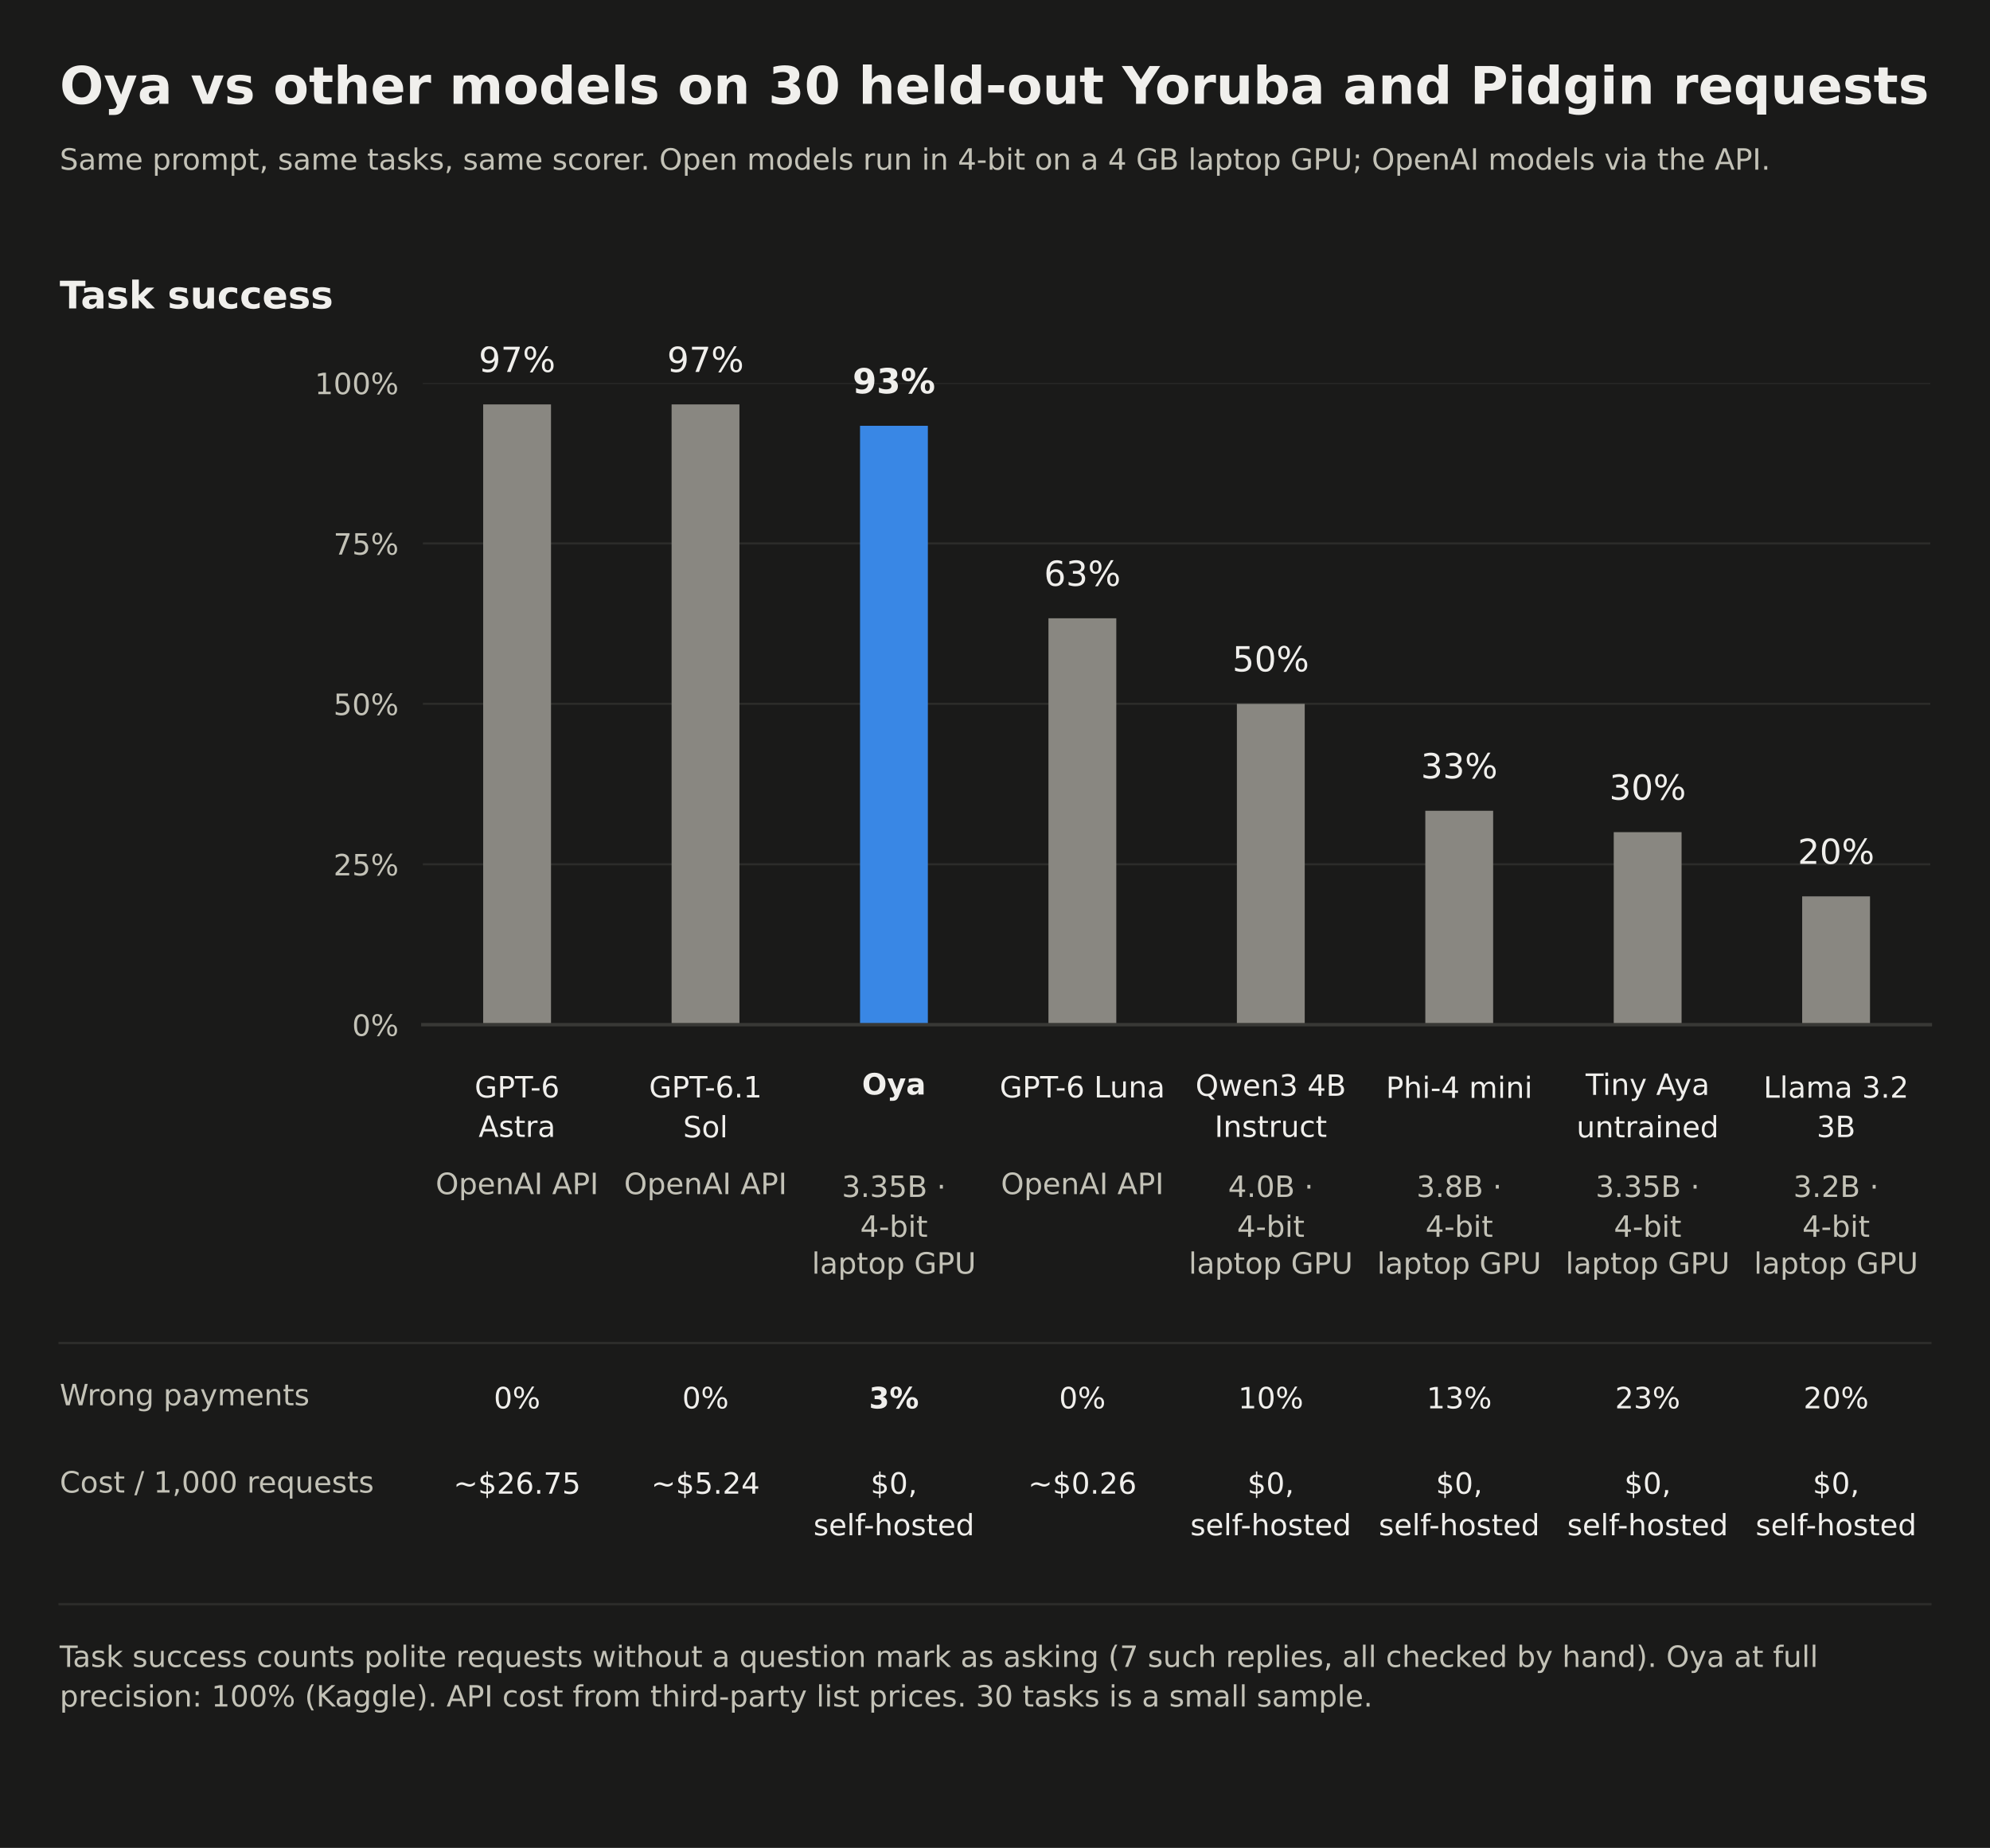
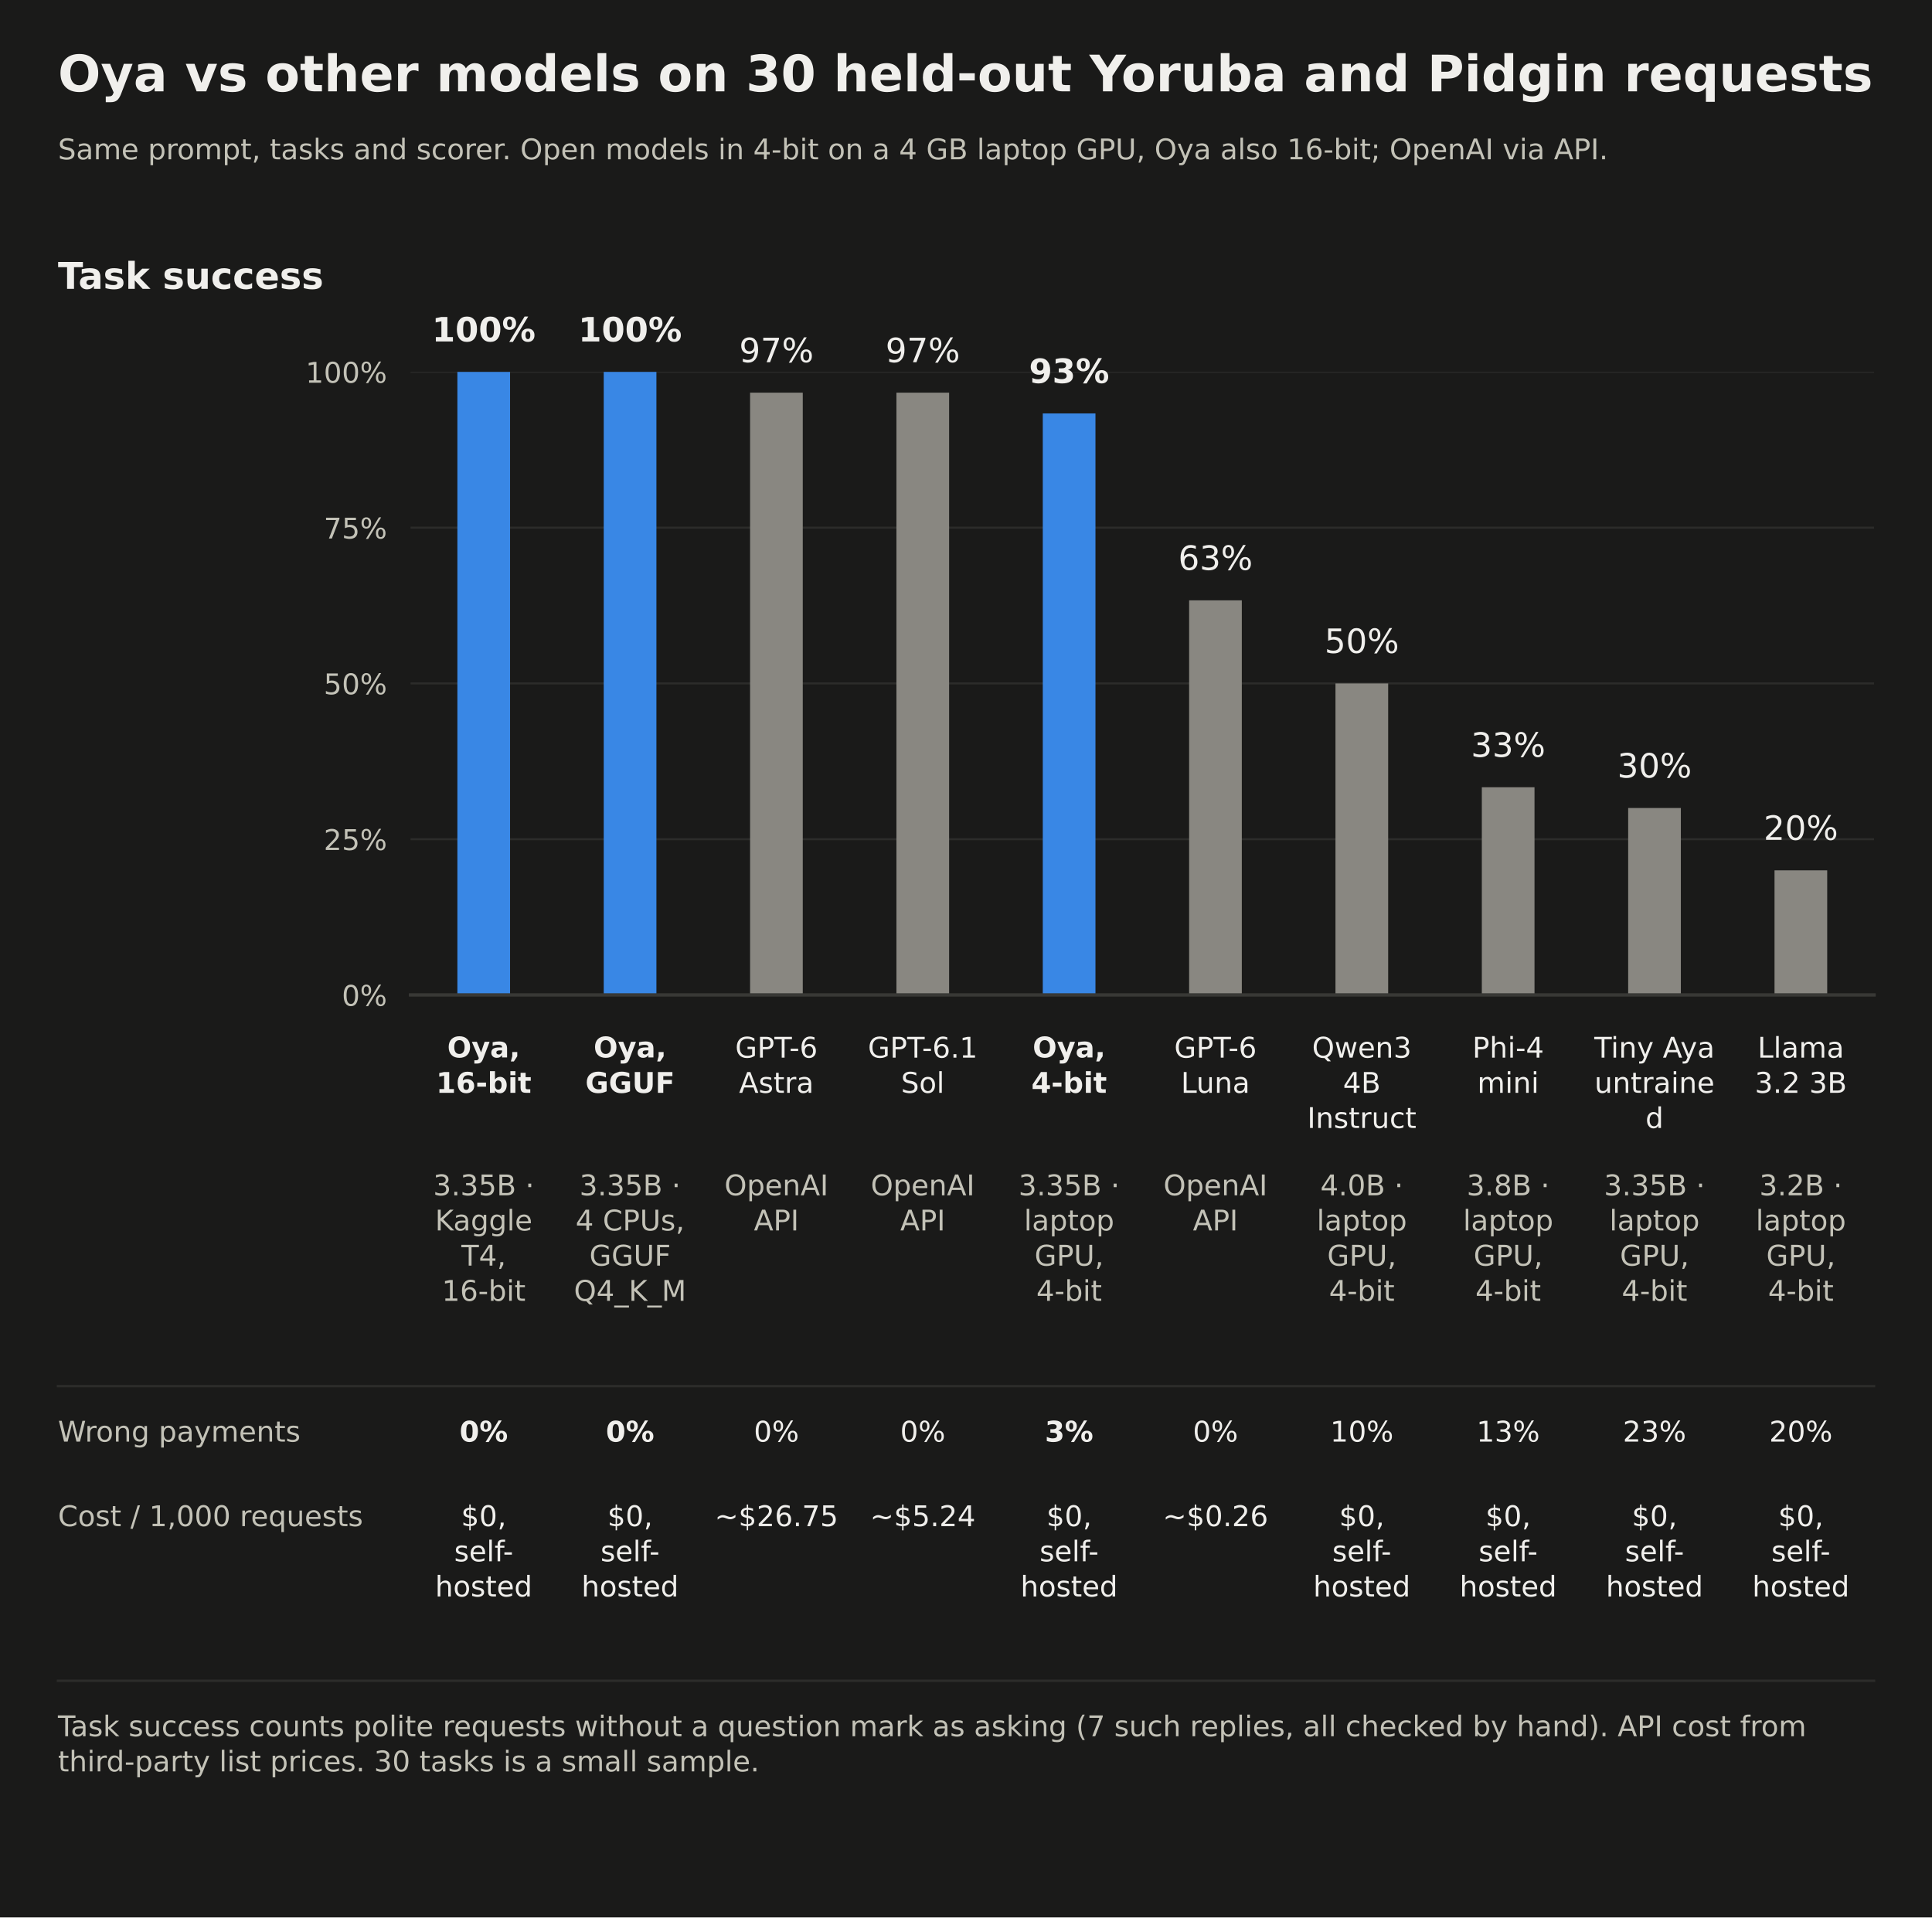
- <svg xmlns="http://www.w3.org/2000/svg" width="576pt" height="534.96pt" viewBox="0 0 576 534.96" version="1.1">
+ <svg xmlns="http://www.w3.org/2000/svg" width="576pt" height="571.68pt" viewBox="0 0 576 571.68" version="1.1">
  <defs>
    <style type="text/css">*{stroke-linejoin: round; stroke-linecap: butt}</style>
  </defs>
  <g id="figure_1">
    <g id="patch_1">
-       <path d="M 0 534.96  L 576 534.96  L 576 0  L 0 0  z " style="fill: #1a1a19" />
+       <path d="M 0 571.68  L 576 571.68  L 576 0  L 0 0  z " style="fill: #1a1a19" />
    </g>
    <g id="axes_1">
      <g id="patch_2">
        <path d="M 122.4 296.64  L 558.72 296.64  L 558.72 110.88  L 122.4 110.88  z " style="fill: #1a1a19" />
      </g>
      <g id="matplotlib.axis_1" />
      <g id="matplotlib.axis_2">
        <g id="ytick_1">
          <g id="line2d_1">
-             <path d="M 122.4 296.64  L 558.72 296.64  " clip-path="url(#pe625b1016d)" style="fill: none; stroke: #2c2c2a; stroke-width: 0.6; stroke-linecap: square" />
+             <path d="M 122.4 296.64  L 558.72 296.64  " clip-path="url(#p55d453a3bd)" style="fill: none; stroke: #2c2c2a; stroke-width: 0.6; stroke-linecap: square" />
          </g>
          <g id="line2d_2" />
          <g id="text_1">
-             <text style="font-size: 8.5px; font-family: 'DejaVu Sans'; text-anchor: end; fill: #c3c2b7" x="115.4" y="299.869" transform="rotate(-0 115.4 299.869)">0%</text>
+             <text style="font-size: 8.5px; font-family: 'DejaVu Sans'; text-anchor: end; fill: #c3c2b7" x="115.4" y="299.869" transform="rotate(-0 115.4 299.8693)">0%</text>
          </g>
        </g>
        <g id="ytick_2">
          <g id="line2d_3">
-             <path d="M 122.4 250.2  L 558.72 250.2  " clip-path="url(#pe625b1016d)" style="fill: none; stroke: #2c2c2a; stroke-width: 0.6; stroke-linecap: square" />
+             <path d="M 122.4 250.2  L 558.72 250.2  " clip-path="url(#p55d453a3bd)" style="fill: none; stroke: #2c2c2a; stroke-width: 0.6; stroke-linecap: square" />
          </g>
          <g id="line2d_4" />
          <g id="text_2">
-             <text style="font-size: 8.5px; font-family: 'DejaVu Sans'; text-anchor: end; fill: #c3c2b7" x="115.4" y="253.429" transform="rotate(-0 115.4 253.429)">25%</text>
+             <text style="font-size: 8.5px; font-family: 'DejaVu Sans'; text-anchor: end; fill: #c3c2b7" x="115.4" y="253.429" transform="rotate(-0 115.4 253.4293)">25%</text>
          </g>
        </g>
        <g id="ytick_3">
          <g id="line2d_5">
-             <path d="M 122.4 203.76  L 558.72 203.76  " clip-path="url(#pe625b1016d)" style="fill: none; stroke: #2c2c2a; stroke-width: 0.6; stroke-linecap: square" />
+             <path d="M 122.4 203.76  L 558.72 203.76  " clip-path="url(#p55d453a3bd)" style="fill: none; stroke: #2c2c2a; stroke-width: 0.6; stroke-linecap: square" />
          </g>
          <g id="line2d_6" />
          <g id="text_3">
-             <text style="font-size: 8.5px; font-family: 'DejaVu Sans'; text-anchor: end; fill: #c3c2b7" x="115.4" y="206.989" transform="rotate(-0 115.4 206.989)">50%</text>
+             <text style="font-size: 8.5px; font-family: 'DejaVu Sans'; text-anchor: end; fill: #c3c2b7" x="115.4" y="206.989" transform="rotate(-0 115.4 206.9893)">50%</text>
          </g>
        </g>
        <g id="ytick_4">
          <g id="line2d_7">
-             <path d="M 122.4 157.32  L 558.72 157.32  " clip-path="url(#pe625b1016d)" style="fill: none; stroke: #2c2c2a; stroke-width: 0.6; stroke-linecap: square" />
+             <path d="M 122.4 157.32  L 558.72 157.32  " clip-path="url(#p55d453a3bd)" style="fill: none; stroke: #2c2c2a; stroke-width: 0.6; stroke-linecap: square" />
          </g>
          <g id="line2d_8" />
          <g id="text_4">
-             <text style="font-size: 8.5px; font-family: 'DejaVu Sans'; text-anchor: end; fill: #c3c2b7" x="115.4" y="160.549" transform="rotate(-0 115.4 160.549)">75%</text>
+             <text style="font-size: 8.5px; font-family: 'DejaVu Sans'; text-anchor: end; fill: #c3c2b7" x="115.4" y="160.549" transform="rotate(-0 115.4 160.5493)">75%</text>
          </g>
        </g>
        <g id="ytick_5">
          <g id="line2d_9">
-             <path d="M 122.4 110.88  L 558.72 110.88  " clip-path="url(#pe625b1016d)" style="fill: none; stroke: #2c2c2a; stroke-width: 0.6; stroke-linecap: square" />
+             <path d="M 122.4 110.88  L 558.72 110.88  " clip-path="url(#p55d453a3bd)" style="fill: none; stroke: #2c2c2a; stroke-width: 0.6; stroke-linecap: square" />
          </g>
          <g id="line2d_10" />
          <g id="text_5">
-             <text style="font-size: 8.5px; font-family: 'DejaVu Sans'; text-anchor: end; fill: #c3c2b7" x="115.4" y="114.109" transform="rotate(-0 115.4 114.109)">100%</text>
+             <text style="font-size: 8.5px; font-family: 'DejaVu Sans'; text-anchor: end; fill: #c3c2b7" x="115.4" y="114.109" transform="rotate(-0 115.4 114.1093)">100%</text>
          </g>
        </g>
      </g>
      <g id="patch_3">
-         <path d="M 139.853 296.64  L 159.487 296.64  L 159.487 117.072  L 139.853 117.072  z " clip-path="url(#pe625b1016d)" style="fill: #898781" />
+         <path d="M 136.362 296.64  L 152.07 296.64  L 152.07 110.88  L 136.362 110.88  z " clip-path="url(#p55d453a3bd)" style="fill: #3987e5" />
      </g>
      <g id="patch_4">
-         <path d="M 194.393 296.64  L 214.027 296.64  L 214.027 117.072  L 194.393 117.072  z " clip-path="url(#pe625b1016d)" style="fill: #898781" />
+         <path d="M 179.994 296.64  L 195.702 296.64  L 195.702 110.88  L 179.994 110.88  z " clip-path="url(#p55d453a3bd)" style="fill: #3987e5" />
      </g>
      <g id="patch_5">
-         <path d="M 248.933 296.64  L 268.567 296.64  L 268.567 123.264  L 248.933 123.264  z " clip-path="url(#pe625b1016d)" style="fill: #3987e5" />
+         <path d="M 223.626 296.64  L 239.334 296.64  L 239.334 117.072  L 223.626 117.072  z " clip-path="url(#p55d453a3bd)" style="fill: #898781" />
      </g>
      <g id="patch_6">
-         <path d="M 303.473 296.64  L 323.107 296.64  L 323.107 178.992  L 303.473 178.992  z " clip-path="url(#pe625b1016d)" style="fill: #898781" />
+         <path d="M 267.258 296.64  L 282.966 296.64  L 282.966 117.072  L 267.258 117.072  z " clip-path="url(#p55d453a3bd)" style="fill: #898781" />
      </g>
      <g id="patch_7">
-         <path d="M 358.013 296.64  L 377.647 296.64  L 377.647 203.76  L 358.013 203.76  z " clip-path="url(#pe625b1016d)" style="fill: #898781" />
+         <path d="M 310.89 296.64  L 326.598 296.64  L 326.598 123.264  L 310.89 123.264  z " clip-path="url(#p55d453a3bd)" style="fill: #3987e5" />
      </g>
      <g id="patch_8">
-         <path d="M 412.553 296.64  L 432.187 296.64  L 432.187 234.72  L 412.553 234.72  z " clip-path="url(#pe625b1016d)" style="fill: #898781" />
+         <path d="M 354.522 296.64  L 370.23 296.64  L 370.23 178.992  L 354.522 178.992  z " clip-path="url(#p55d453a3bd)" style="fill: #898781" />
      </g>
      <g id="patch_9">
-         <path d="M 467.093 296.64  L 486.727 296.64  L 486.727 240.912  L 467.093 240.912  z " clip-path="url(#pe625b1016d)" style="fill: #898781" />
+         <path d="M 398.154 296.64  L 413.862 296.64  L 413.862 203.76  L 398.154 203.76  z " clip-path="url(#p55d453a3bd)" style="fill: #898781" />
      </g>
      <g id="patch_10">
-         <path d="M 521.633 296.64  L 541.267 296.64  L 541.267 259.488  L 521.633 259.488  z " clip-path="url(#pe625b1016d)" style="fill: #898781" />
+         <path d="M 441.786 296.64  L 457.494 296.64  L 457.494 234.72  L 441.786 234.72  z " clip-path="url(#p55d453a3bd)" style="fill: #898781" />
+       </g>
+       <g id="patch_11">
+         <path d="M 485.418 296.64  L 501.126 296.64  L 501.126 240.912  L 485.418 240.912  z " clip-path="url(#p55d453a3bd)" style="fill: #898781" />
+       </g>
+       <g id="patch_12">
+         <path d="M 529.05 296.64  L 544.758 296.64  L 544.758 259.488  L 529.05 259.488  z " clip-path="url(#p55d453a3bd)" style="fill: #898781" />
      </g>
      <g id="line2d_11">
        <path d="M 122.4 296.64  L 558.72 296.64  " style="fill: none; stroke: #383835; stroke-linecap: square" />
      </g>
      <g id="text_6">
-         <text style="font-size: 10px; font-family: 'DejaVu Sans'; text-anchor: middle; fill: #f0efec" x="149.67" y="107.67" transform="rotate(-0 149.67 107.6697)">97%</text>
+         <text style="font-weight: 700; font-size: 10px; font-family: 'DejaVu Sans'; text-anchor: middle; fill: #f0efec" x="144.216" y="101.8" transform="rotate(-0 144.216 101.8003)">100%</text>
      </g>
      <g id="text_7">
-         <text style="font-size: 10px; font-family: 'DejaVu Sans'; text-anchor: middle; fill: #f0efec" x="204.21" y="107.67" transform="rotate(-0 204.21 107.6697)">97%</text>
+         <text style="font-weight: 700; font-size: 10px; font-family: 'DejaVu Sans'; text-anchor: middle; fill: #f0efec" x="187.848" y="101.8" transform="rotate(-0 187.848 101.8003)">100%</text>
      </g>
      <g id="text_8">
-         <text style="font-weight: 700; font-size: 10px; font-family: 'DejaVu Sans'; text-anchor: middle; fill: #f0efec" x="258.75" y="113.862" transform="rotate(-0 258.75 113.8617)">93%</text>
+         <text style="font-size: 10px; font-family: 'DejaVu Sans'; text-anchor: middle; fill: #f0efec" x="231.48" y="107.992" transform="rotate(-0 231.48 107.9923)">97%</text>
      </g>
      <g id="text_9">
-         <text style="font-size: 10px; font-family: 'DejaVu Sans'; text-anchor: middle; fill: #f0efec" x="313.29" y="169.59" transform="rotate(-0 313.29 169.5897)">63%</text>
+         <text style="font-size: 10px; font-family: 'DejaVu Sans'; text-anchor: middle; fill: #f0efec" x="275.112" y="107.992" transform="rotate(-0 275.112 107.9923)">97%</text>
      </g>
      <g id="text_10">
-         <text style="font-size: 10px; font-family: 'DejaVu Sans'; text-anchor: middle; fill: #f0efec" x="367.83" y="194.358" transform="rotate(-0 367.83 194.3577)">50%</text>
+         <text style="font-weight: 700; font-size: 10px; font-family: 'DejaVu Sans'; text-anchor: middle; fill: #f0efec" x="318.744" y="114.184" transform="rotate(-0 318.744 114.1843)">93%</text>
      </g>
      <g id="text_11">
-         <text style="font-size: 10px; font-family: 'DejaVu Sans'; text-anchor: middle; fill: #f0efec" x="422.37" y="225.318" transform="rotate(-0 422.37 225.3177)">33%</text>
+         <text style="font-size: 10px; font-family: 'DejaVu Sans'; text-anchor: middle; fill: #f0efec" x="362.376" y="169.912" transform="rotate(-0 362.376 169.9123)">63%</text>
      </g>
      <g id="text_12">
-         <text style="font-size: 10px; font-family: 'DejaVu Sans'; text-anchor: middle; fill: #f0efec" x="476.91" y="231.51" transform="rotate(-0 476.91 231.5097)">30%</text>
+         <text style="font-size: 10px; font-family: 'DejaVu Sans'; text-anchor: middle; fill: #f0efec" x="406.008" y="194.68" transform="rotate(-0 406.008 194.6803)">50%</text>
      </g>
      <g id="text_13">
-         <text style="font-size: 10px; font-family: 'DejaVu Sans'; text-anchor: middle; fill: #f0efec" x="531.45" y="250.086" transform="rotate(-0 531.45 250.0857)">20%</text>
+         <text style="font-size: 10px; font-family: 'DejaVu Sans'; text-anchor: middle; fill: #f0efec" x="449.64" y="225.64" transform="rotate(-0 449.64 225.6403)">33%</text>
+       </g>
+       <g id="text_14">
+         <text style="font-size: 10px; font-family: 'DejaVu Sans'; text-anchor: middle; fill: #f0efec" x="493.272" y="231.832" transform="rotate(-0 493.272 231.8323)">30%</text>
+       </g>
+       <g id="text_15">
+         <text style="font-size: 10px; font-family: 'DejaVu Sans'; text-anchor: middle; fill: #f0efec" x="536.904" y="250.408" transform="rotate(-0 536.904 250.4083)">20%</text>
      </g>
    </g>
    <g id="line2d_12">
-       <path d="M 17.28 388.8  L 558.72 388.8  " style="fill: none; stroke: #2c2c2a; stroke-width: 0.7; stroke-linecap: square" />
+       <path d="M 17.28 413.28  L 558.72 413.28  " style="fill: none; stroke: #2c2c2a; stroke-width: 0.7; stroke-linecap: square" />
    </g>
    <g id="line2d_13">
-       <path d="M 17.28 464.4  L 558.72 464.4  " style="fill: none; stroke: #2c2c2a; stroke-width: 0.7; stroke-linecap: square" />
-     </g>
-     <g id="text_14">
-       <text style="font-weight: 700; font-size: 15px; font-family: 'DejaVu Sans'; text-anchor: start; fill: #f0efec" x="17.28" y="30.045" transform="rotate(-0 17.28 30.04547)">Oya vs other models on 30 held-out Yoruba and Pidgin requests</text>
-     </g>
-     <g id="text_15">
-       <text style="font-size: 8.5px; font-family: 'DejaVu Sans'; text-anchor: start; fill: #c3c2b7" x="17.28" y="49.123" transform="rotate(-0 17.28 49.12297)">Same prompt, same tasks, same scorer. Open models run in 4-bit on a 4 GB laptop GPU; OpenAI models via the API.</text>
+       <path d="M 17.28 501.12  L 558.72 501.12  " style="fill: none; stroke: #2c2c2a; stroke-width: 0.7; stroke-linecap: square" />
    </g>
    <g id="text_16">
-       <text style="font-weight: 700; font-size: 11px; font-family: 'DejaVu Sans'; text-anchor: start; fill: #f0efec" x="17.28" y="89.286" transform="rotate(-0 17.28 89.28594)">Task success</text>
+       <text style="font-weight: 700; font-size: 15px; font-family: 'DejaVu Sans'; text-anchor: start; fill: #f0efec" x="17.28" y="27.238" transform="rotate(-0 17.28 27.23766)">Oya vs other models on 30 held-out Yoruba and Pidgin requests</text>
    </g>
    <g id="text_17">
-       <text style="font-size: 8.5px; font-family: 'DejaVu Sans'; fill: #f0efec" transform="translate(137.3709 317.7114)">GPT-6</text>
-       <text style="font-size: 8.5px; font-family: 'DejaVu Sans'; fill: #f0efec" transform="translate(138.531 329.1306)">Astra</text>
+       <text style="font-size: 8.5px; font-family: 'DejaVu Sans'; text-anchor: start; fill: #c3c2b7" x="17.28" y="47.499" transform="rotate(-0 17.28 47.49867)">Same prompt, tasks and scorer. Open models in 4-bit on a 4 GB laptop GPU, Oya also 16-bit; OpenAI via API.</text>
    </g>
    <g id="text_18">
-       <text style="font-size: 8.5px; font-family: 'DejaVu Sans'; text-anchor: middle; fill: #c3c2b7" x="149.67" y="345.688" transform="rotate(-0 149.67 345.6879)">OpenAI API</text>
+       <text style="font-weight: 700; font-size: 11px; font-family: 'DejaVu Sans'; text-anchor: start; fill: #f0efec" x="17.28" y="86.118" transform="rotate(-0 17.28 86.11828)">Task success</text>
    </g>
    <g id="text_19">
-       <text style="font-size: 8.5px; font-family: 'DejaVu Sans'; text-anchor: middle; fill: #f0efec" x="149.67" y="407.711" transform="rotate(-0 149.67 407.7114)">0%</text>
+       <text style="font-weight: 700; font-size: 8.5px; font-family: 'DejaVu Sans'; fill: #f0efec" transform="translate(133.3499 315.2723)">Oya,</text>
+       <text style="font-weight: 700; font-size: 8.5px; font-family: 'DejaVu Sans'; fill: #f0efec" transform="translate(130.0077 325.8256)">16-bit</text>
    </g>
    <g id="text_20">
-       <text style="font-size: 8.5px; font-family: 'DejaVu Sans'; text-anchor: middle; fill: #f0efec" x="149.67" y="432.422" transform="rotate(-0 149.67 432.422)">~$26.75</text>
+       <text style="font-size: 8.5px; font-family: 'DejaVu Sans'; fill: #c3c2b7" transform="translate(129.1358 356.3787)">3.35B ·</text>
+       <text style="font-size: 8.5px; font-family: 'DejaVu Sans'; fill: #c3c2b7" transform="translate(129.7069 366.8656)">Kaggle</text>
+       <text style="font-size: 8.5px; font-family: 'DejaVu Sans'; fill: #c3c2b7" transform="translate(137.5654 377.3526)">T4,</text>
+       <text style="font-size: 8.5px; font-family: 'DejaVu Sans'; fill: #c3c2b7" transform="translate(131.7296 387.8395)">16-bit</text>
    </g>
    <g id="text_21">
-       <text style="font-size: 8.5px; font-family: 'DejaVu Sans'; fill: #f0efec" transform="translate(187.8561 317.7114)">GPT-6.1</text>
-       <text style="font-size: 8.5px; font-family: 'DejaVu Sans'; fill: #f0efec" transform="translate(197.7307 329.2614)">Sol</text>
+       <text style="font-weight: 700; font-size: 8.5px; font-family: 'DejaVu Sans'; text-anchor: middle; fill: #f0efec" x="144.216" y="429.819" transform="rotate(-0 144.216 429.8187)">0%</text>
    </g>
    <g id="text_22">
-       <text style="font-size: 8.5px; font-family: 'DejaVu Sans'; text-anchor: middle; fill: #c3c2b7" x="204.21" y="345.688" transform="rotate(-0 204.21 345.6879)">OpenAI API</text>
+       <text style="font-size: 8.5px; font-family: 'DejaVu Sans'; fill: #f0efec" transform="translate(137.4572 455.0187)">$0,</text>
+       <text style="font-size: 8.5px; font-family: 'DejaVu Sans'; fill: #f0efec" transform="translate(135.4105 465.5056)">self-</text>
+       <text style="font-size: 8.5px; font-family: 'DejaVu Sans'; fill: #f0efec" transform="translate(129.7288 475.9926)">hosted</text>
    </g>
    <g id="text_23">
-       <text style="font-size: 8.5px; font-family: 'DejaVu Sans'; text-anchor: middle; fill: #f0efec" x="204.21" y="407.711" transform="rotate(-0 204.21 407.7114)">0%</text>
+       <text style="font-weight: 700; font-size: 8.5px; font-family: 'DejaVu Sans'; fill: #f0efec" transform="translate(176.9819 315.2723)">Oya,</text>
+       <text style="font-weight: 700; font-size: 8.5px; font-family: 'DejaVu Sans'; fill: #f0efec" transform="translate(174.5169 325.8256)">GGUF</text>
    </g>
    <g id="text_24">
-       <text style="font-size: 8.5px; font-family: 'DejaVu Sans'; text-anchor: middle; fill: #f0efec" x="204.21" y="432.422" transform="rotate(-0 204.21 432.422)">~$5.24</text>
+       <text style="font-size: 8.5px; font-family: 'DejaVu Sans'; fill: #c3c2b7" transform="translate(172.7678 356.3787)">3.35B ·</text>
+       <text style="font-size: 8.5px; font-family: 'DejaVu Sans'; fill: #c3c2b7" transform="translate(171.5878 366.8656)">4 CPUs,</text>
+       <text style="font-size: 8.5px; font-family: 'DejaVu Sans'; fill: #c3c2b7" transform="translate(175.7069 377.3526)">GGUF</text>
+       <text style="font-size: 8.5px; font-family: 'DejaVu Sans'; fill: #c3c2b7" transform="translate(171.0944 387.8395)">Q4_K_M</text>
    </g>
    <g id="text_25">
-       <text style="font-weight: 700; font-size: 8.5px; font-family: 'DejaVu Sans'; text-anchor: middle; fill: #f0efec" x="258.75" y="316.855" transform="rotate(-0 258.75 316.8547)">Oya</text>
+       <text style="font-weight: 700; font-size: 8.5px; font-family: 'DejaVu Sans'; text-anchor: middle; fill: #f0efec" x="187.848" y="429.819" transform="rotate(-0 187.848 429.8187)">0%</text>
    </g>
    <g id="text_26">
-       <text style="font-size: 8.5px; font-family: 'DejaVu Sans'; fill: #c3c2b7" transform="translate(243.6698 346.5114)">3.35B ·</text>
-       <text style="font-size: 8.5px; font-family: 'DejaVu Sans'; fill: #c3c2b7" transform="translate(248.9677 358.0614)">4-bit</text>
-       <text style="font-size: 8.5px; font-family: 'DejaVu Sans'; fill: #c3c2b7" transform="translate(234.9852 368.713)">laptop GPU</text>
+       <text style="font-size: 8.5px; font-family: 'DejaVu Sans'; fill: #f0efec" transform="translate(181.0892 455.0187)">$0,</text>
+       <text style="font-size: 8.5px; font-family: 'DejaVu Sans'; fill: #f0efec" transform="translate(179.0425 465.5056)">self-</text>
+       <text style="font-size: 8.5px; font-family: 'DejaVu Sans'; fill: #f0efec" transform="translate(173.3608 475.9926)">hosted</text>
    </g>
    <g id="text_27">
-       <text style="font-weight: 700; font-size: 8.5px; font-family: 'DejaVu Sans'; text-anchor: middle; fill: #f0efec" x="258.75" y="407.711" transform="rotate(-0 258.75 407.7114)">3%</text>
+       <text style="font-size: 8.5px; font-family: 'DejaVu Sans'; fill: #f0efec" transform="translate(219.1789 315.3387)">GPT-6</text>
+       <text style="font-size: 8.5px; font-family: 'DejaVu Sans'; fill: #f0efec" transform="translate(220.341 325.8256)">Astra</text>
    </g>
    <g id="text_28">
-       <text style="font-size: 8.5px; font-family: 'DejaVu Sans'; fill: #f0efec" transform="translate(251.9912 432.422)">$0,</text>
-       <text style="font-size: 8.5px; font-family: 'DejaVu Sans'; fill: #f0efec" transform="translate(235.456 444.4614)">self-hosted</text>
+       <text style="font-size: 8.5px; font-family: 'DejaVu Sans'; fill: #c3c2b7" transform="translate(215.9668 356.3787)">OpenAI</text>
+       <text style="font-size: 8.5px; font-family: 'DejaVu Sans'; fill: #c3c2b7" transform="translate(224.7564 366.8656)">API</text>
    </g>
    <g id="text_29">
-       <text style="font-size: 8.5px; font-family: 'DejaVu Sans'; text-anchor: middle; fill: #f0efec" x="313.29" y="317.711" transform="rotate(-0 313.29 317.7114)">GPT-6 Luna</text>
+       <text style="font-size: 8.5px; font-family: 'DejaVu Sans'; text-anchor: middle; fill: #f0efec" x="231.48" y="429.819" transform="rotate(-0 231.48 429.8187)">0%</text>
    </g>
    <g id="text_30">
-       <text style="font-size: 8.5px; font-family: 'DejaVu Sans'; text-anchor: middle; fill: #c3c2b7" x="313.29" y="345.688" transform="rotate(-0 313.29 345.6879)">OpenAI API</text>
+       <text style="font-size: 8.5px; font-family: 'DejaVu Sans'; text-anchor: middle; fill: #f0efec" x="231.48" y="455.019" transform="rotate(-0 231.48 455.0187)">~$26.75</text>
    </g>
    <g id="text_31">
-       <text style="font-size: 8.5px; font-family: 'DejaVu Sans'; text-anchor: middle; fill: #f0efec" x="313.29" y="407.711" transform="rotate(-0 313.29 407.7114)">0%</text>
+       <text style="font-size: 8.5px; font-family: 'DejaVu Sans'; fill: #f0efec" transform="translate(258.7561 315.3387)">GPT-6.1</text>
+       <text style="font-size: 8.5px; font-family: 'DejaVu Sans'; fill: #f0efec" transform="translate(268.6327 325.8256)">Sol</text>
    </g>
    <g id="text_32">
-       <text style="font-size: 8.5px; font-family: 'DejaVu Sans'; text-anchor: middle; fill: #f0efec" x="313.29" y="432.422" transform="rotate(-0 313.29 432.422)">~$0.26</text>
+       <text style="font-size: 8.5px; font-family: 'DejaVu Sans'; fill: #c3c2b7" transform="translate(259.5988 356.3787)">OpenAI</text>
+       <text style="font-size: 8.5px; font-family: 'DejaVu Sans'; fill: #c3c2b7" transform="translate(268.3884 366.8656)">API</text>
    </g>
    <g id="text_33">
-       <text style="font-size: 8.5px; font-family: 'DejaVu Sans'; fill: #f0efec" transform="translate(346.0255 317.2239)">Qwen3 4B</text>
-       <text style="font-size: 8.5px; font-family: 'DejaVu Sans'; fill: #f0efec" transform="translate(351.5591 329.1306)">Instruct</text>
+       <text style="font-size: 8.5px; font-family: 'DejaVu Sans'; text-anchor: middle; fill: #f0efec" x="275.112" y="429.819" transform="rotate(-0 275.112 429.8187)">0%</text>
    </g>
    <g id="text_34">
-       <text style="font-size: 8.5px; font-family: 'DejaVu Sans'; fill: #c3c2b7" transform="translate(355.4539 346.5114)">4.0B ·</text>
-       <text style="font-size: 8.5px; font-family: 'DejaVu Sans'; fill: #c3c2b7" transform="translate(358.0477 358.0614)">4-bit</text>
-       <text style="font-size: 8.5px; font-family: 'DejaVu Sans'; fill: #c3c2b7" transform="translate(344.0652 368.713)">laptop GPU</text>
+       <text style="font-size: 8.5px; font-family: 'DejaVu Sans'; text-anchor: middle; fill: #f0efec" x="275.112" y="455.019" transform="rotate(-0 275.112 455.0187)">~$5.24</text>
    </g>
    <g id="text_35">
-       <text style="font-size: 8.5px; font-family: 'DejaVu Sans'; text-anchor: middle; fill: #f0efec" x="367.83" y="407.711" transform="rotate(-0 367.83 407.7114)">10%</text>
+       <text style="font-weight: 700; font-size: 8.5px; font-family: 'DejaVu Sans'; fill: #f0efec" transform="translate(307.8779 315.2723)">Oya,</text>
+       <text style="font-weight: 700; font-size: 8.5px; font-family: 'DejaVu Sans'; fill: #f0efec" transform="translate(307.4928 325.8256)">4-bit</text>
    </g>
    <g id="text_36">
-       <text style="font-size: 8.5px; font-family: 'DejaVu Sans'; fill: #f0efec" transform="translate(361.0712 432.422)">$0,</text>
-       <text style="font-size: 8.5px; font-family: 'DejaVu Sans'; fill: #f0efec" transform="translate(344.536 444.4614)">self-hosted</text>
+       <text style="font-size: 8.5px; font-family: 'DejaVu Sans'; fill: #c3c2b7" transform="translate(303.6638 356.3787)">3.35B ·</text>
+       <text style="font-size: 8.5px; font-family: 'DejaVu Sans'; fill: #c3c2b7" transform="translate(305.2961 366.8656)">laptop</text>
+       <text style="font-size: 8.5px; font-family: 'DejaVu Sans'; fill: #c3c2b7" transform="translate(308.4271 377.3526)">GPU,</text>
+       <text style="font-size: 8.5px; font-family: 'DejaVu Sans'; fill: #c3c2b7" transform="translate(308.9617 387.8395)">4-bit</text>
    </g>
    <g id="text_37">
-       <text style="font-size: 8.5px; font-family: 'DejaVu Sans'; text-anchor: middle; fill: #f0efec" x="422.37" y="317.847" transform="rotate(-0 422.37 317.8468)">Phi-4 mini</text>
+       <text style="font-weight: 700; font-size: 8.5px; font-family: 'DejaVu Sans'; text-anchor: middle; fill: #f0efec" x="318.744" y="429.819" transform="rotate(-0 318.744 429.8187)">3%</text>
    </g>
    <g id="text_38">
-       <text style="font-size: 8.5px; font-family: 'DejaVu Sans'; fill: #c3c2b7" transform="translate(409.9939 346.5114)">3.8B ·</text>
-       <text style="font-size: 8.5px; font-family: 'DejaVu Sans'; fill: #c3c2b7" transform="translate(412.5877 358.0614)">4-bit</text>
-       <text style="font-size: 8.5px; font-family: 'DejaVu Sans'; fill: #c3c2b7" transform="translate(398.6052 368.713)">laptop GPU</text>
+       <text style="font-size: 8.5px; font-family: 'DejaVu Sans'; fill: #f0efec" transform="translate(311.9852 455.0187)">$0,</text>
+       <text style="font-size: 8.5px; font-family: 'DejaVu Sans'; fill: #f0efec" transform="translate(309.9385 465.5056)">self-</text>
+       <text style="font-size: 8.5px; font-family: 'DejaVu Sans'; fill: #f0efec" transform="translate(304.2568 475.9926)">hosted</text>
    </g>
    <g id="text_39">
-       <text style="font-size: 8.5px; font-family: 'DejaVu Sans'; text-anchor: middle; fill: #f0efec" x="422.37" y="407.711" transform="rotate(-0 422.37 407.7114)">13%</text>
+       <text style="font-size: 8.5px; font-family: 'DejaVu Sans'; fill: #f0efec" transform="translate(350.0749 315.3387)">GPT-6</text>
+       <text style="font-size: 8.5px; font-family: 'DejaVu Sans'; fill: #f0efec" transform="translate(352.091 325.8256)">Luna</text>
    </g>
    <g id="text_40">
-       <text style="font-size: 8.5px; font-family: 'DejaVu Sans'; fill: #f0efec" transform="translate(415.6112 432.422)">$0,</text>
-       <text style="font-size: 8.5px; font-family: 'DejaVu Sans'; fill: #f0efec" transform="translate(399.076 444.4614)">self-hosted</text>
+       <text style="font-size: 8.5px; font-family: 'DejaVu Sans'; fill: #c3c2b7" transform="translate(346.8628 356.3787)">OpenAI</text>
+       <text style="font-size: 8.5px; font-family: 'DejaVu Sans'; fill: #c3c2b7" transform="translate(355.6524 366.8656)">API</text>
    </g>
    <g id="text_41">
-       <text style="font-size: 8.5px; font-family: 'DejaVu Sans'; fill: #f0efec" transform="translate(458.9657 316.963)">Tiny Aya</text>
-       <text style="font-size: 8.5px; font-family: 'DejaVu Sans'; fill: #f0efec" transform="translate(456.3181 329.2614)">untrained</text>
+       <text style="font-size: 8.5px; font-family: 'DejaVu Sans'; text-anchor: middle; fill: #f0efec" x="362.376" y="429.819" transform="rotate(-0 362.376 429.8187)">0%</text>
    </g>
    <g id="text_42">
-       <text style="font-size: 8.5px; font-family: 'DejaVu Sans'; fill: #c3c2b7" transform="translate(461.8298 346.5114)">3.35B ·</text>
-       <text style="font-size: 8.5px; font-family: 'DejaVu Sans'; fill: #c3c2b7" transform="translate(467.1277 358.0614)">4-bit</text>
-       <text style="font-size: 8.5px; font-family: 'DejaVu Sans'; fill: #c3c2b7" transform="translate(453.1452 368.713)">laptop GPU</text>
+       <text style="font-size: 8.5px; font-family: 'DejaVu Sans'; text-anchor: middle; fill: #f0efec" x="362.376" y="455.019" transform="rotate(-0 362.376 455.0187)">~$0.26</text>
    </g>
    <g id="text_43">
-       <text style="font-size: 8.5px; font-family: 'DejaVu Sans'; text-anchor: middle; fill: #f0efec" x="476.91" y="407.711" transform="rotate(-0 476.91 407.7114)">23%</text>
+       <text style="font-size: 8.5px; font-family: 'DejaVu Sans'; fill: #f0efec" transform="translate(391.1742 315.3387)">Qwen3</text>
+       <text style="font-size: 8.5px; font-family: 'DejaVu Sans'; fill: #f0efec" transform="translate(400.388 325.8256)">4B</text>
+       <text style="font-size: 8.5px; font-family: 'DejaVu Sans'; fill: #f0efec" transform="translate(389.7371 336.3126)">Instruct</text>
    </g>
    <g id="text_44">
-       <text style="font-size: 8.5px; font-family: 'DejaVu Sans'; fill: #f0efec" transform="translate(470.1512 432.422)">$0,</text>
-       <text style="font-size: 8.5px; font-family: 'DejaVu Sans'; fill: #f0efec" transform="translate(453.616 444.4614)">self-hosted</text>
+       <text style="font-size: 8.5px; font-family: 'DejaVu Sans'; fill: #c3c2b7" transform="translate(393.6319 356.3787)">4.0B ·</text>
+       <text style="font-size: 8.5px; font-family: 'DejaVu Sans'; fill: #c3c2b7" transform="translate(392.5601 366.8656)">laptop</text>
+       <text style="font-size: 8.5px; font-family: 'DejaVu Sans'; fill: #c3c2b7" transform="translate(395.6911 377.3526)">GPU,</text>
+       <text style="font-size: 8.5px; font-family: 'DejaVu Sans'; fill: #c3c2b7" transform="translate(396.2257 387.8395)">4-bit</text>
    </g>
    <g id="text_45">
-       <text style="font-size: 8.5px; font-family: 'DejaVu Sans'; fill: #f0efec" transform="translate(510.443 317.7864)">Llama 3.2</text>
-       <text style="font-size: 8.5px; font-family: 'DejaVu Sans'; fill: #f0efec" transform="translate(525.83 329.1864)">3B</text>
+       <text style="font-size: 8.5px; font-family: 'DejaVu Sans'; text-anchor: middle; fill: #f0efec" x="406.008" y="429.819" transform="rotate(-0 406.008 429.8187)">10%</text>
    </g>
    <g id="text_46">
-       <text style="font-size: 8.5px; font-family: 'DejaVu Sans'; fill: #c3c2b7" transform="translate(519.0739 346.5114)">3.2B ·</text>
-       <text style="font-size: 8.5px; font-family: 'DejaVu Sans'; fill: #c3c2b7" transform="translate(521.6677 358.0614)">4-bit</text>
-       <text style="font-size: 8.5px; font-family: 'DejaVu Sans'; fill: #c3c2b7" transform="translate(507.6852 368.713)">laptop GPU</text>
+       <text style="font-size: 8.5px; font-family: 'DejaVu Sans'; fill: #f0efec" transform="translate(399.2492 455.0187)">$0,</text>
+       <text style="font-size: 8.5px; font-family: 'DejaVu Sans'; fill: #f0efec" transform="translate(397.2025 465.5056)">self-</text>
+       <text style="font-size: 8.5px; font-family: 'DejaVu Sans'; fill: #f0efec" transform="translate(391.5208 475.9926)">hosted</text>
    </g>
    <g id="text_47">
-       <text style="font-size: 8.5px; font-family: 'DejaVu Sans'; text-anchor: middle; fill: #f0efec" x="531.45" y="407.711" transform="rotate(-0 531.45 407.7114)">20%</text>
+       <text style="font-size: 8.5px; font-family: 'DejaVu Sans'; fill: #f0efec" transform="translate(438.9659 315.3387)">Phi-4</text>
+       <text style="font-size: 8.5px; font-family: 'DejaVu Sans'; fill: #f0efec" transform="translate(440.4454 325.8256)">mini</text>
    </g>
    <g id="text_48">
-       <text style="font-size: 8.5px; font-family: 'DejaVu Sans'; fill: #f0efec" transform="translate(524.6912 432.422)">$0,</text>
-       <text style="font-size: 8.5px; font-family: 'DejaVu Sans'; fill: #f0efec" transform="translate(508.156 444.4614)">self-hosted</text>
+       <text style="font-size: 8.5px; font-family: 'DejaVu Sans'; fill: #c3c2b7" transform="translate(437.2639 356.3787)">3.8B ·</text>
+       <text style="font-size: 8.5px; font-family: 'DejaVu Sans'; fill: #c3c2b7" transform="translate(436.1921 366.8656)">laptop</text>
+       <text style="font-size: 8.5px; font-family: 'DejaVu Sans'; fill: #c3c2b7" transform="translate(439.3231 377.3526)">GPU,</text>
+       <text style="font-size: 8.5px; font-family: 'DejaVu Sans'; fill: #c3c2b7" transform="translate(439.8577 387.8395)">4-bit</text>
    </g>
    <g id="text_49">
-       <text style="font-size: 8.5px; font-family: 'DejaVu Sans'; text-anchor: start; fill: #c3c2b7" x="17.28" y="406.832" transform="rotate(-0 17.28 406.8321)">Wrong payments</text>
+       <text style="font-size: 8.5px; font-family: 'DejaVu Sans'; text-anchor: middle; fill: #f0efec" x="449.64" y="429.819" transform="rotate(-0 449.64 429.8187)">13%</text>
    </g>
    <g id="text_50">
-       <text style="font-size: 8.5px; font-family: 'DejaVu Sans'; text-anchor: start; fill: #c3c2b7" x="17.28" y="432.088" transform="rotate(-0 17.28 432.0879)">Cost / 1,000 requests</text>
+       <text style="font-size: 8.5px; font-family: 'DejaVu Sans'; fill: #f0efec" transform="translate(442.8812 455.0187)">$0,</text>
+       <text style="font-size: 8.5px; font-family: 'DejaVu Sans'; fill: #f0efec" transform="translate(440.8345 465.5056)">self-</text>
+       <text style="font-size: 8.5px; font-family: 'DejaVu Sans'; fill: #f0efec" transform="translate(435.1528 475.9926)">hosted</text>
    </g>
    <g id="text_51">
-       <text style="font-size: 8.5px; font-family: 'DejaVu Sans'; fill: #c3c2b7" transform="translate(17.28 482.563)">Task success counts polite requests without a question mark as asking (7 such replies, all checked by hand). Oya at full</text>
-       <text style="font-size: 8.5px; font-family: 'DejaVu Sans'; fill: #c3c2b7" transform="translate(17.28 494.038)">precision: 100% (Kaggle). API cost from third-party list prices. 30 tasks is a small sample.</text>
+       <text style="font-size: 8.5px; font-family: 'DejaVu Sans'; fill: #f0efec" transform="translate(475.3284 315.3387)">Tiny Aya</text>
+       <text style="font-size: 8.5px; font-family: 'DejaVu Sans'; fill: #f0efec" transform="translate(475.3782 325.8256)">untraine</text>
+       <text style="font-size: 8.5px; font-family: 'DejaVu Sans'; fill: #f0efec" transform="translate(490.5739 336.3126)">d</text>
+     </g>
+     <g id="text_52">
+       <text style="font-size: 8.5px; font-family: 'DejaVu Sans'; fill: #c3c2b7" transform="translate(478.1918 356.3787)">3.35B ·</text>
+       <text style="font-size: 8.5px; font-family: 'DejaVu Sans'; fill: #c3c2b7" transform="translate(479.8241 366.8656)">laptop</text>
+       <text style="font-size: 8.5px; font-family: 'DejaVu Sans'; fill: #c3c2b7" transform="translate(482.9551 377.3526)">GPU,</text>
+       <text style="font-size: 8.5px; font-family: 'DejaVu Sans'; fill: #c3c2b7" transform="translate(483.4897 387.8395)">4-bit</text>
+     </g>
+     <g id="text_53">
+       <text style="font-size: 8.5px; font-family: 'DejaVu Sans'; text-anchor: middle; fill: #f0efec" x="493.272" y="429.819" transform="rotate(-0 493.272 429.8187)">23%</text>
+     </g>
+     <g id="text_54">
+       <text style="font-size: 8.5px; font-family: 'DejaVu Sans'; fill: #f0efec" transform="translate(486.5132 455.0187)">$0,</text>
+       <text style="font-size: 8.5px; font-family: 'DejaVu Sans'; fill: #f0efec" transform="translate(484.4665 465.5056)">self-</text>
+       <text style="font-size: 8.5px; font-family: 'DejaVu Sans'; fill: #f0efec" transform="translate(478.7848 475.9926)">hosted</text>
+     </g>
+     <g id="text_55">
+       <text style="font-size: 8.5px; font-family: 'DejaVu Sans'; fill: #f0efec" transform="translate(524.0066 315.3387)">Llama</text>
+       <text style="font-size: 8.5px; font-family: 'DejaVu Sans'; fill: #f0efec" transform="translate(523.1745 325.8256)">3.2 3B</text>
+     </g>
+     <g id="text_56">
+       <text style="font-size: 8.5px; font-family: 'DejaVu Sans'; fill: #c3c2b7" transform="translate(524.5279 356.3787)">3.2B ·</text>
+       <text style="font-size: 8.5px; font-family: 'DejaVu Sans'; fill: #c3c2b7" transform="translate(523.4561 366.8656)">laptop</text>
+       <text style="font-size: 8.5px; font-family: 'DejaVu Sans'; fill: #c3c2b7" transform="translate(526.5871 377.3526)">GPU,</text>
+       <text style="font-size: 8.5px; font-family: 'DejaVu Sans'; fill: #c3c2b7" transform="translate(527.1217 387.8395)">4-bit</text>
+     </g>
+     <g id="text_57">
+       <text style="font-size: 8.5px; font-family: 'DejaVu Sans'; text-anchor: middle; fill: #f0efec" x="536.904" y="429.819" transform="rotate(-0 536.904 429.8187)">20%</text>
+     </g>
+     <g id="text_58">
+       <text style="font-size: 8.5px; font-family: 'DejaVu Sans'; fill: #f0efec" transform="translate(530.1452 455.0187)">$0,</text>
+       <text style="font-size: 8.5px; font-family: 'DejaVu Sans'; fill: #f0efec" transform="translate(528.0985 465.5056)">self-</text>
+       <text style="font-size: 8.5px; font-family: 'DejaVu Sans'; fill: #f0efec" transform="translate(522.4168 475.9926)">hosted</text>
+     </g>
+     <g id="text_59">
+       <text style="font-size: 8.5px; font-family: 'DejaVu Sans'; text-anchor: start; fill: #c3c2b7" x="17.28" y="429.819" transform="rotate(-0 17.28 429.8187)">Wrong payments</text>
+     </g>
+     <g id="text_60">
+       <text style="font-size: 8.5px; font-family: 'DejaVu Sans'; text-anchor: start; fill: #c3c2b7" x="17.28" y="455.019" transform="rotate(-0 17.28 455.0187)">Cost / 1,000 requests</text>
+     </g>
+     <g id="text_61">
+       <text style="font-size: 8.5px; font-family: 'DejaVu Sans'; fill: #c3c2b7" transform="translate(17.28 517.6587)">Task success counts polite requests without a question mark as asking (7 such replies, all checked by hand). API cost from</text>
+       <text style="font-size: 8.5px; font-family: 'DejaVu Sans'; fill: #c3c2b7" transform="translate(17.28 528.1456)">third-party list prices. 30 tasks is a small sample.</text>
    </g>
  </g>
  <defs>
-     <clipPath id="pe625b1016d">
+     <clipPath id="p55d453a3bd">
      <rect x="122.4" y="110.88" width="436.32" height="185.76" />
    </clipPath>
  </defs>
</svg>
